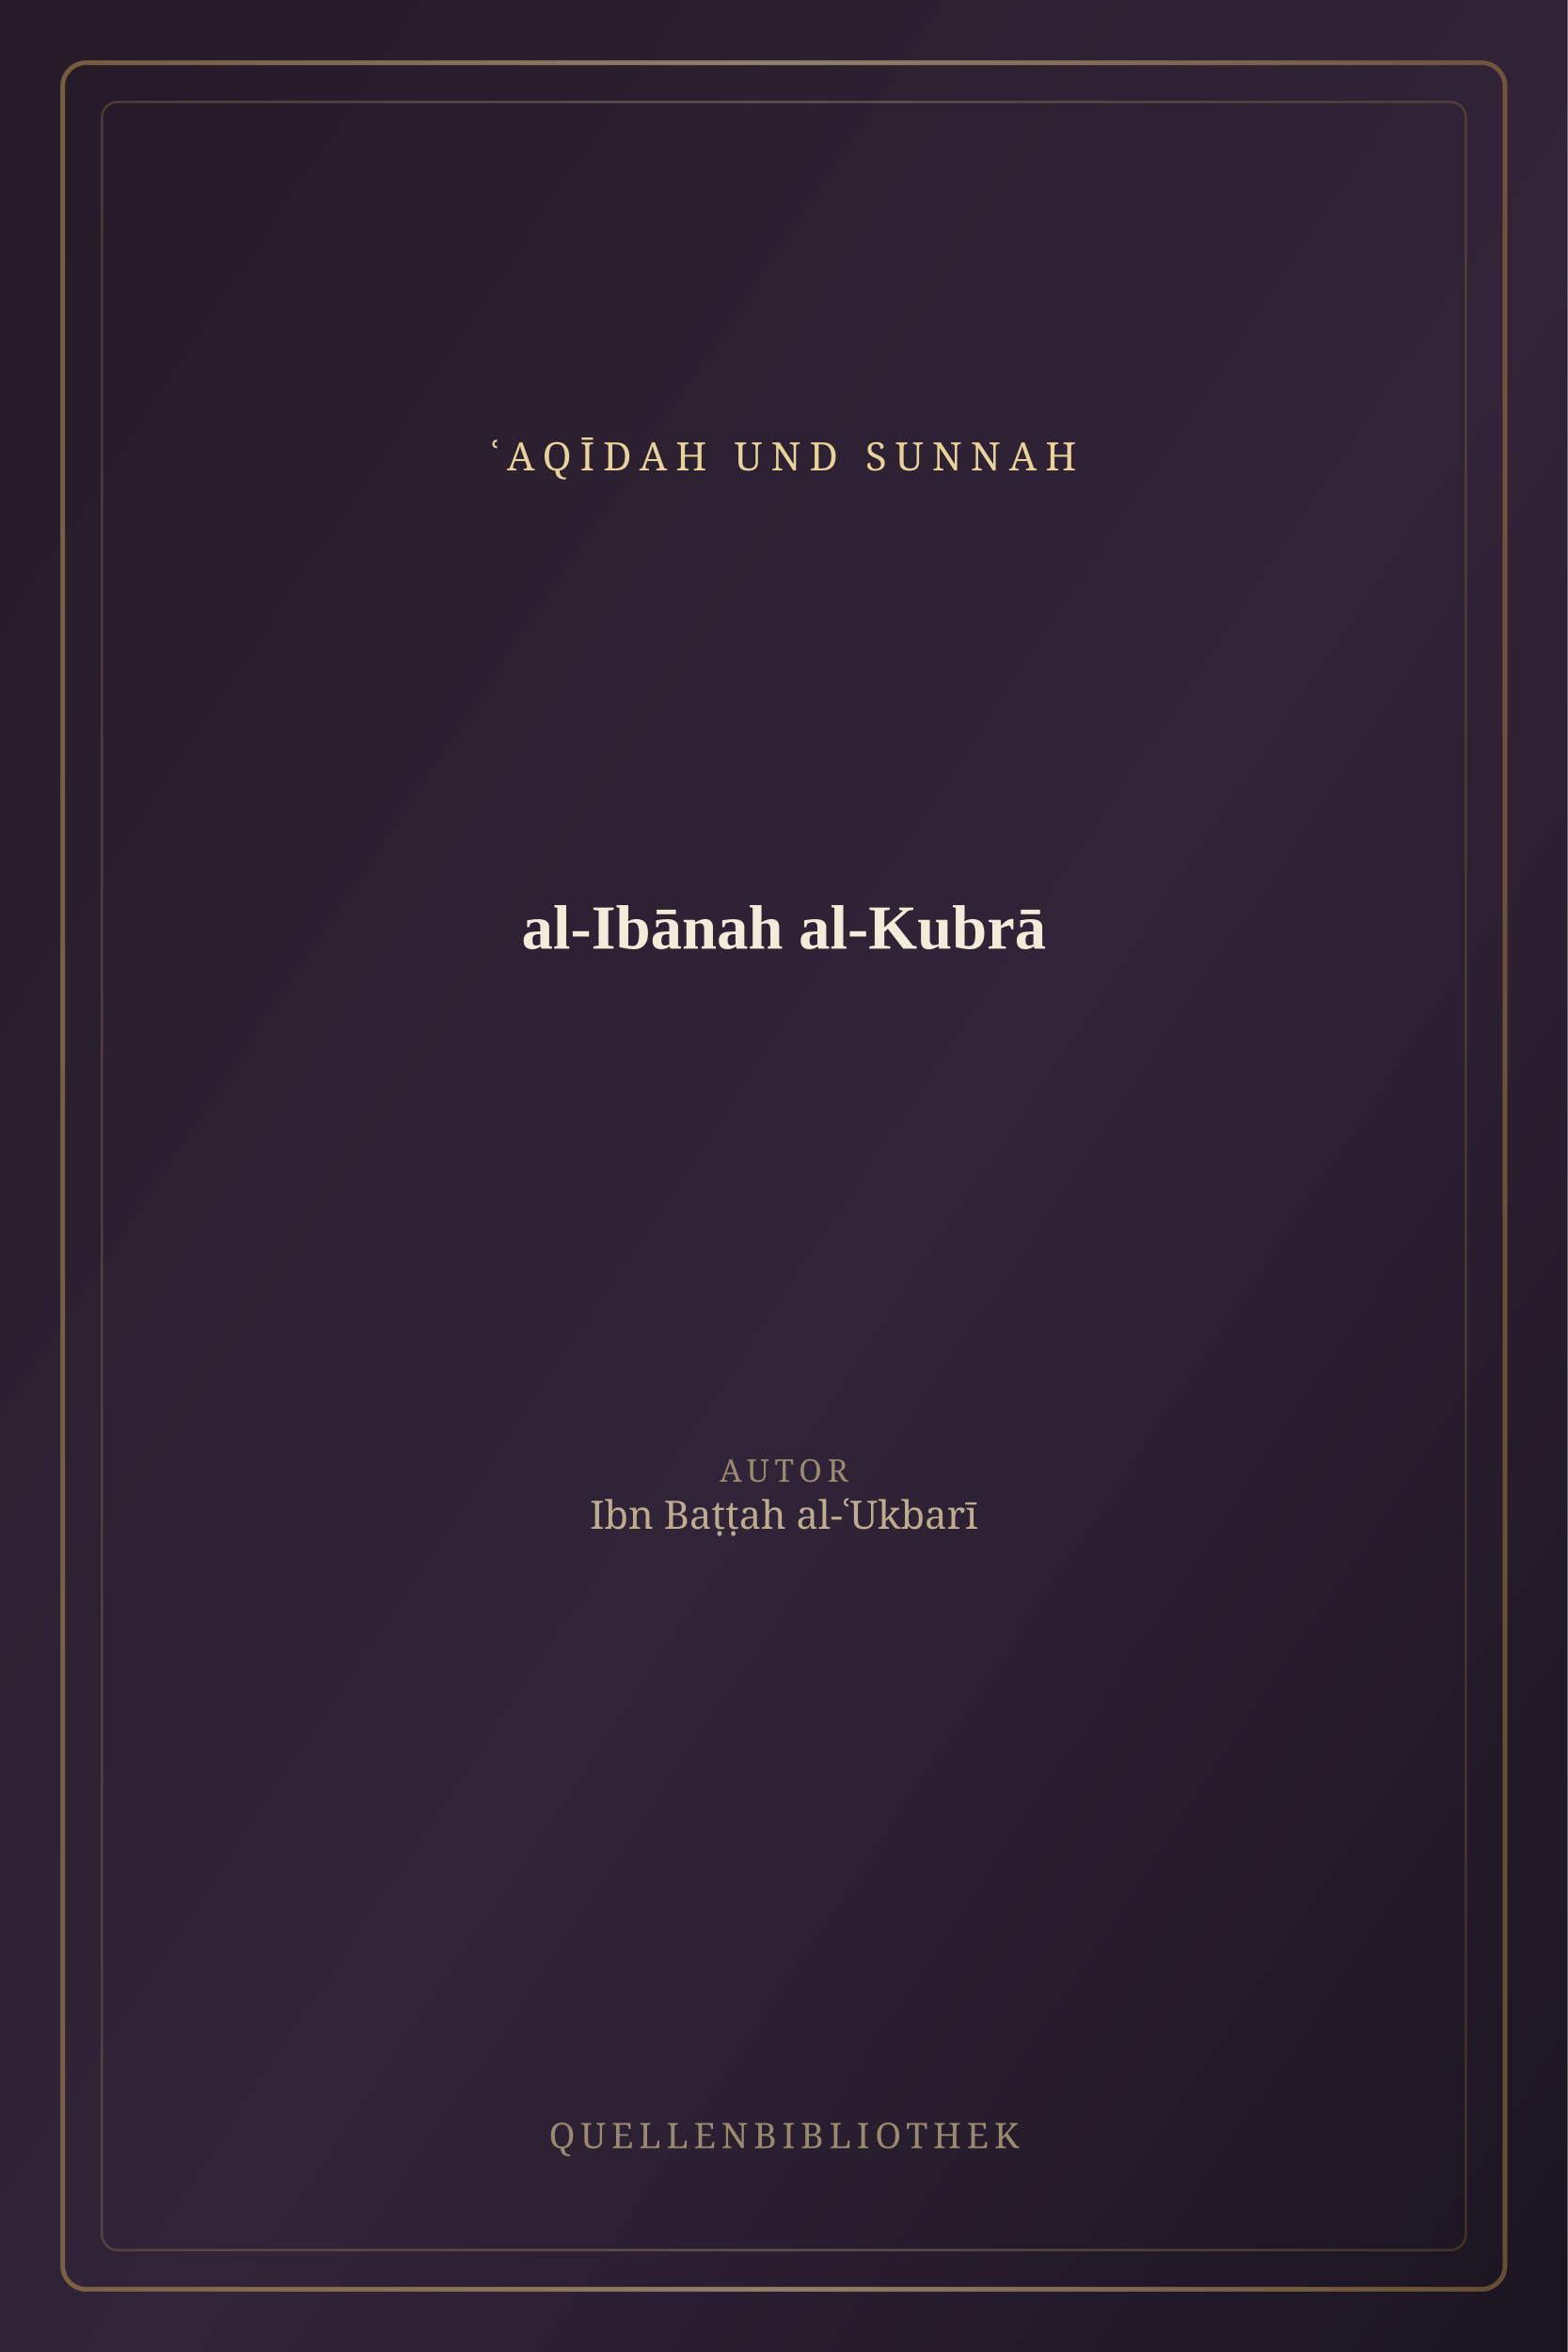
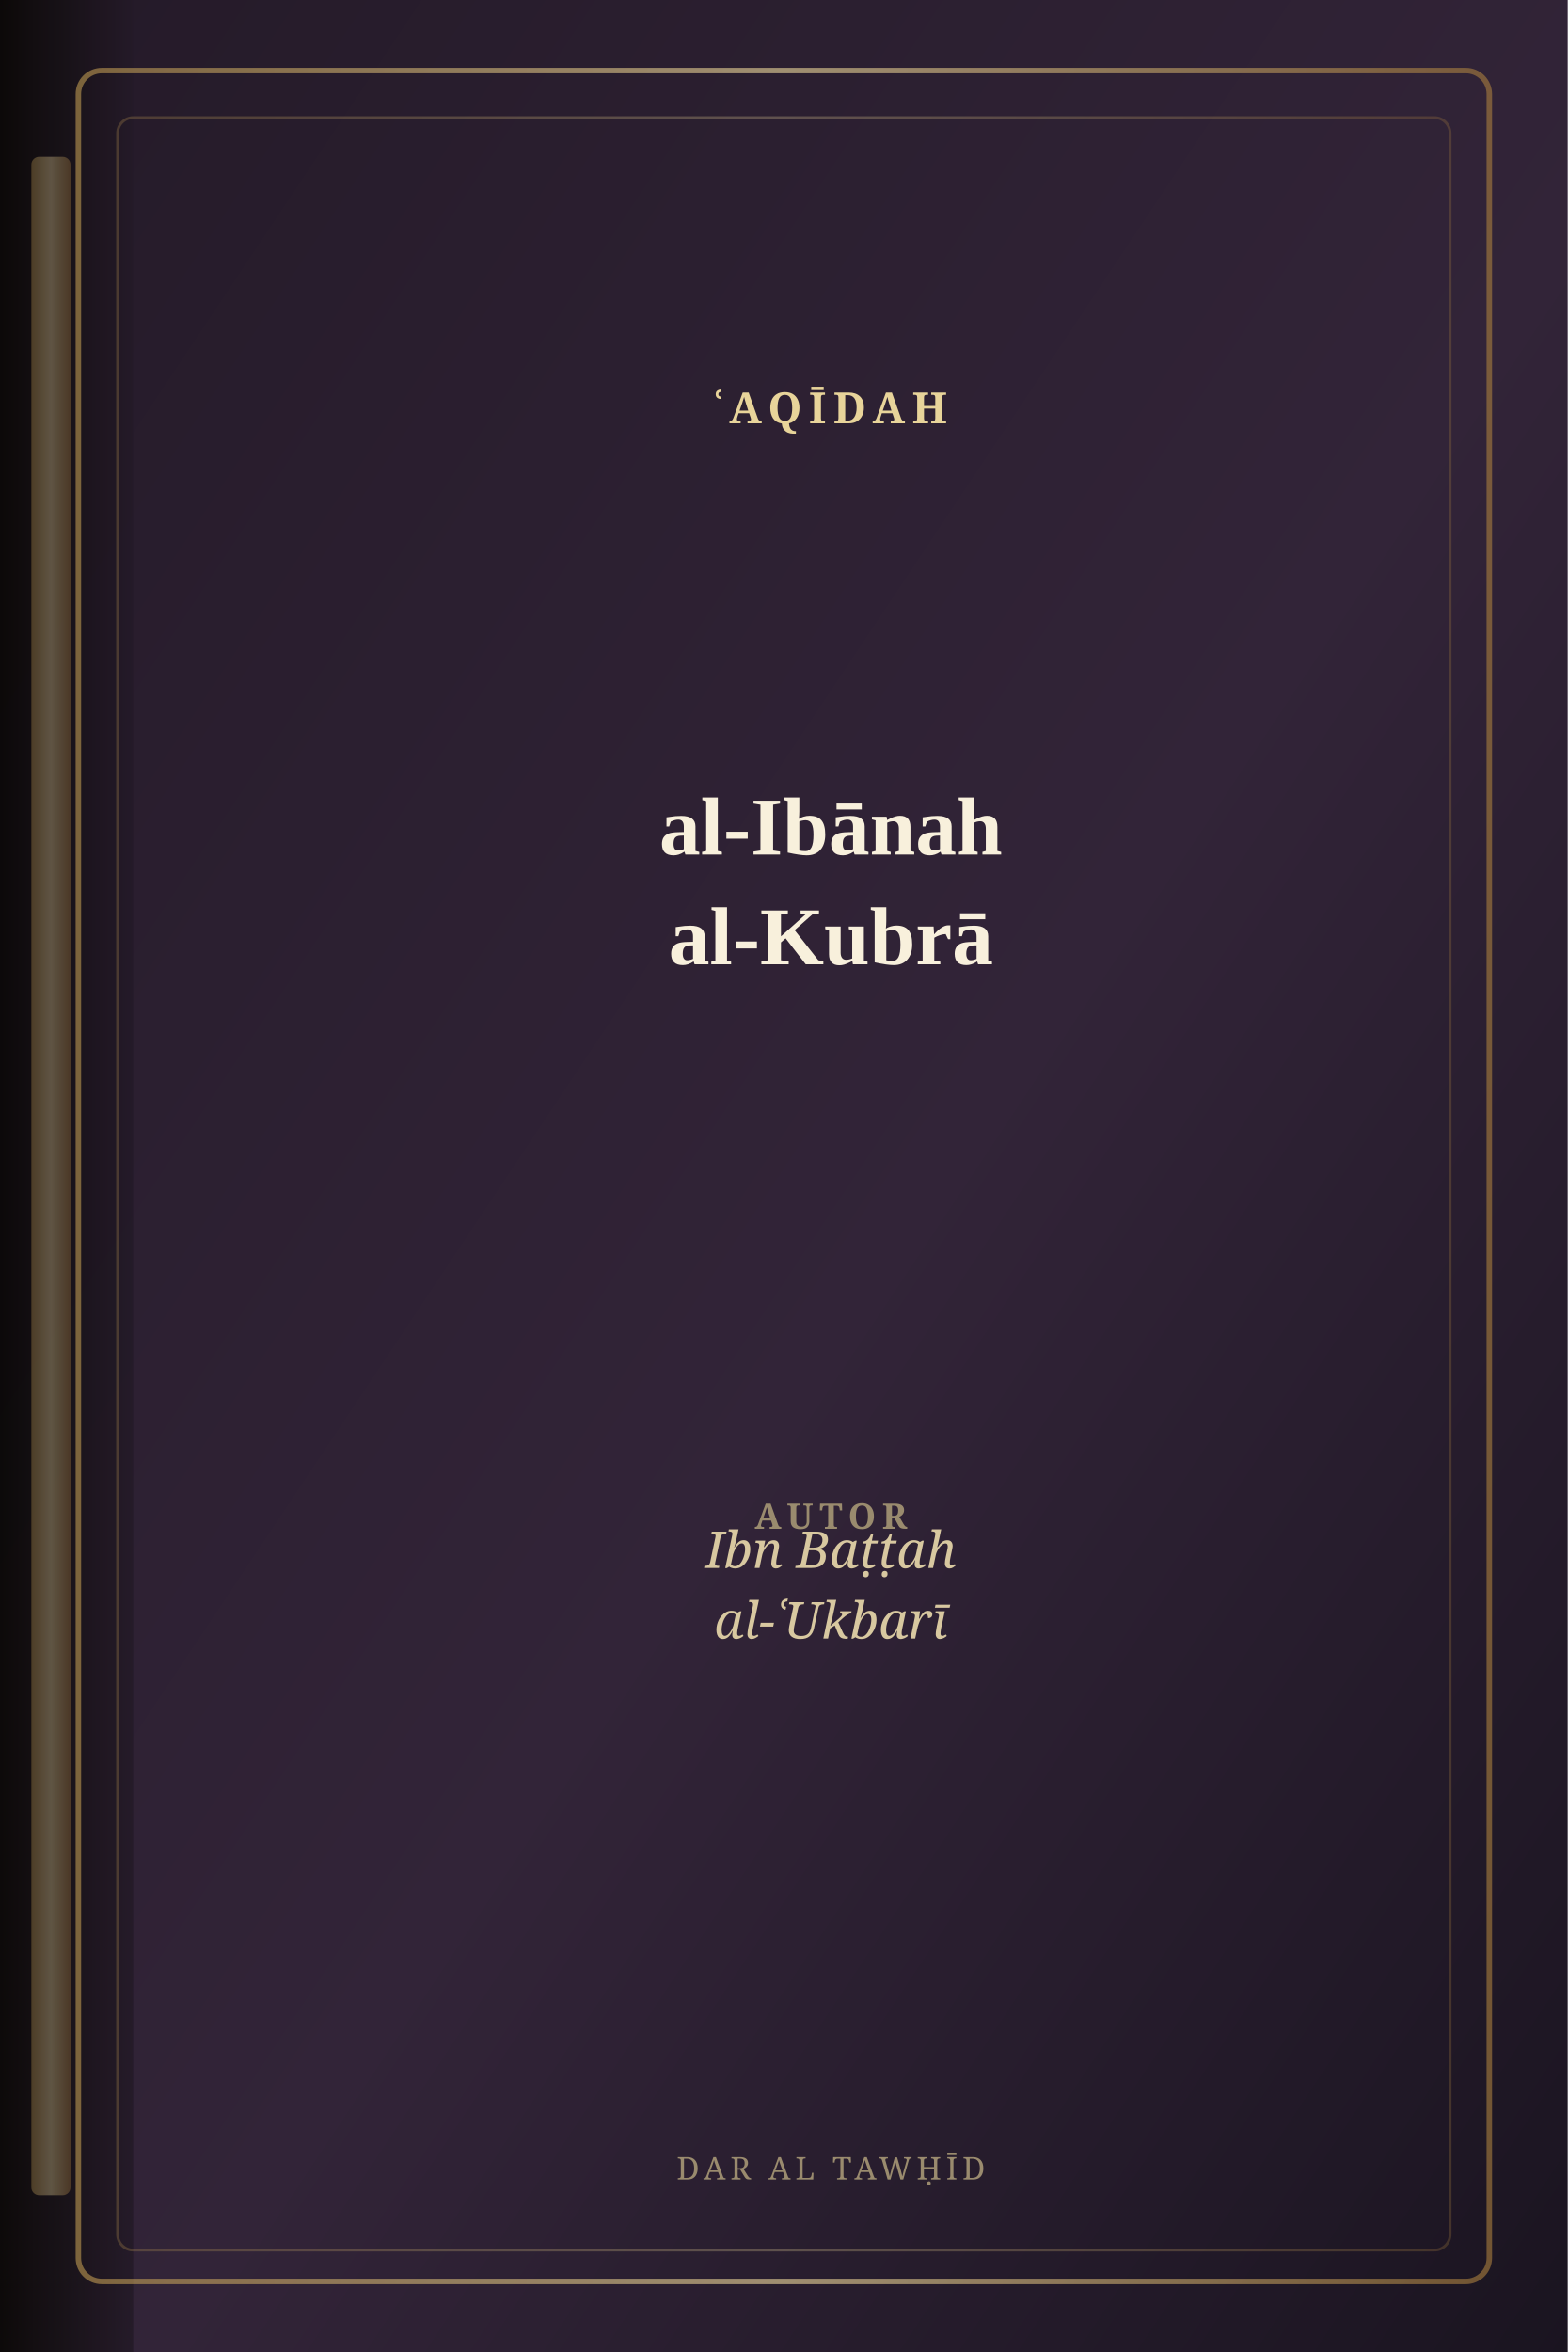
<svg xmlns="http://www.w3.org/2000/svg" viewBox="0 0 400 600" role="img" aria-label="Buchcover: al-Ibānah al-Kubrā">
  <defs>
    <linearGradient id="bg" x1="0%" y1="0%" x2="100%" y2="100%">
      <stop offset="0%" stop-color="#241a28" />
      <stop offset="55%" stop-color="#322438" />
      <stop offset="100%" stop-color="#1a1420" />
    </linearGradient>
    <linearGradient id="gold" x1="0%" y1="0%" x2="100%" y2="0%">
      <stop offset="0%" stop-color="#b8944f" />
      <stop offset="50%" stop-color="#e8d49a" />
      <stop offset="100%" stop-color="#a67c3d" />
    </linearGradient>
+     <linearGradient id="spine" x1="0%" y1="0%" x2="100%" y2="0%">
+       <stop offset="0%" stop-color="#0a0806" />
+       <stop offset="100%" stop-color="#241a28" />
+     </linearGradient>
  </defs>
  <rect width="400" height="600" fill="url(#bg)" />
-   <rect x="16" y="16" width="368" height="568" rx="6" fill="none" stroke="url(#gold)" stroke-width="1.2" opacity="0.55" />
-   <rect x="26" y="26" width="348" height="548" rx="4" fill="none" stroke="url(#gold)" stroke-width="0.6" opacity="0.28" />
-   <text x="200" y="120" text-anchor="middle" fill="#e8d49a" font-family="Georgia,serif" font-size="10" letter-spacing="2.2">ʿAQĪDAH UND SUNNAH</text>
-   <line x1="90" y1="136" x2="310" y2="136" stroke="url(#gold)" stroke-width="0.8" opacity="0.45" />
-   <text x="200" y="242" text-anchor="middle" fill="#f4ecd8" font-family="Georgia,'Times New Roman',serif" font-size="16" font-weight="600">al-Ibānah al-Kubrā</text>
-   <line x1="90" y1="360" x2="310" y2="360" stroke="url(#gold)" stroke-width="0.6" opacity="0.35" />
-   <text x="200" y="378" text-anchor="middle" fill="#9a8b6e" font-family="Georgia,serif" font-size="8" letter-spacing="1.4">AUTOR</text>
-   <text x="200" y="390" text-anchor="middle" fill="#c9b896" font-family="Georgia,serif" font-size="10" opacity="0.92">Ibn Baṭṭah al-ʿUkbarī</text>
-   <text x="200" y="548" text-anchor="middle" fill="#9a8b6e" font-family="Georgia,serif" font-size="9" letter-spacing="1.4">QUELLENBIBLIOTHEK</text>
+   <rect x="0" y="0" width="34" height="600" fill="url(#spine)" opacity="0.92" />
+   <rect x="8" y="40" width="10" height="520" rx="2" fill="url(#gold)" opacity="0.35" />
+   <rect x="20" y="18" width="360" height="564" rx="6" fill="none" stroke="url(#gold)" stroke-width="1.4" opacity="0.62" />
+   <rect x="30" y="30" width="340" height="544" rx="4" fill="none" stroke="url(#gold)" stroke-width="0.7" opacity="0.28" />
+   <text x="212" y="108" text-anchor="middle" fill="#e8d49a" font-family="Georgia,serif" font-size="11" font-weight="700" letter-spacing="1.8">ʿAQĪDAH</text>
+   <line x1="78" y1="124" x2="346" y2="124" stroke="url(#gold)" stroke-width="0.9" opacity="0.48" />
+   <text x="212" y="218" text-anchor="middle" fill="#f8f0dc" font-family="Georgia,'Times New Roman',serif" font-size="21" font-weight="700">al-Ibānah</text>
+   <text x="212" y="246" text-anchor="middle" fill="#f8f0dc" font-family="Georgia,'Times New Roman',serif" font-size="21" font-weight="700">al-Kubrā</text>
+   <line x1="78" y1="372" x2="346" y2="372" stroke="url(#gold)" stroke-width="0.7" opacity="0.38" />
+   <text x="212" y="390" text-anchor="middle" fill="#9a8b6e" font-family="Georgia,serif" font-size="9" font-weight="700" letter-spacing="1.6">AUTOR</text>
+   <text x="212" y="400" text-anchor="middle" fill="#d8c8a0" font-family="Georgia,serif" font-size="13" font-style="italic">Ibn Baṭṭah</text>
+   <text x="212" y="418" text-anchor="middle" fill="#d8c8a0" font-family="Georgia,serif" font-size="13" font-style="italic">al-ʿUkbarī</text>
+   <text x="212" y="556" text-anchor="middle" fill="#9a8b6e" font-family="Georgia,serif" font-size="8" letter-spacing="1.2">DAR AL TAWḤĪD</text>
</svg>
